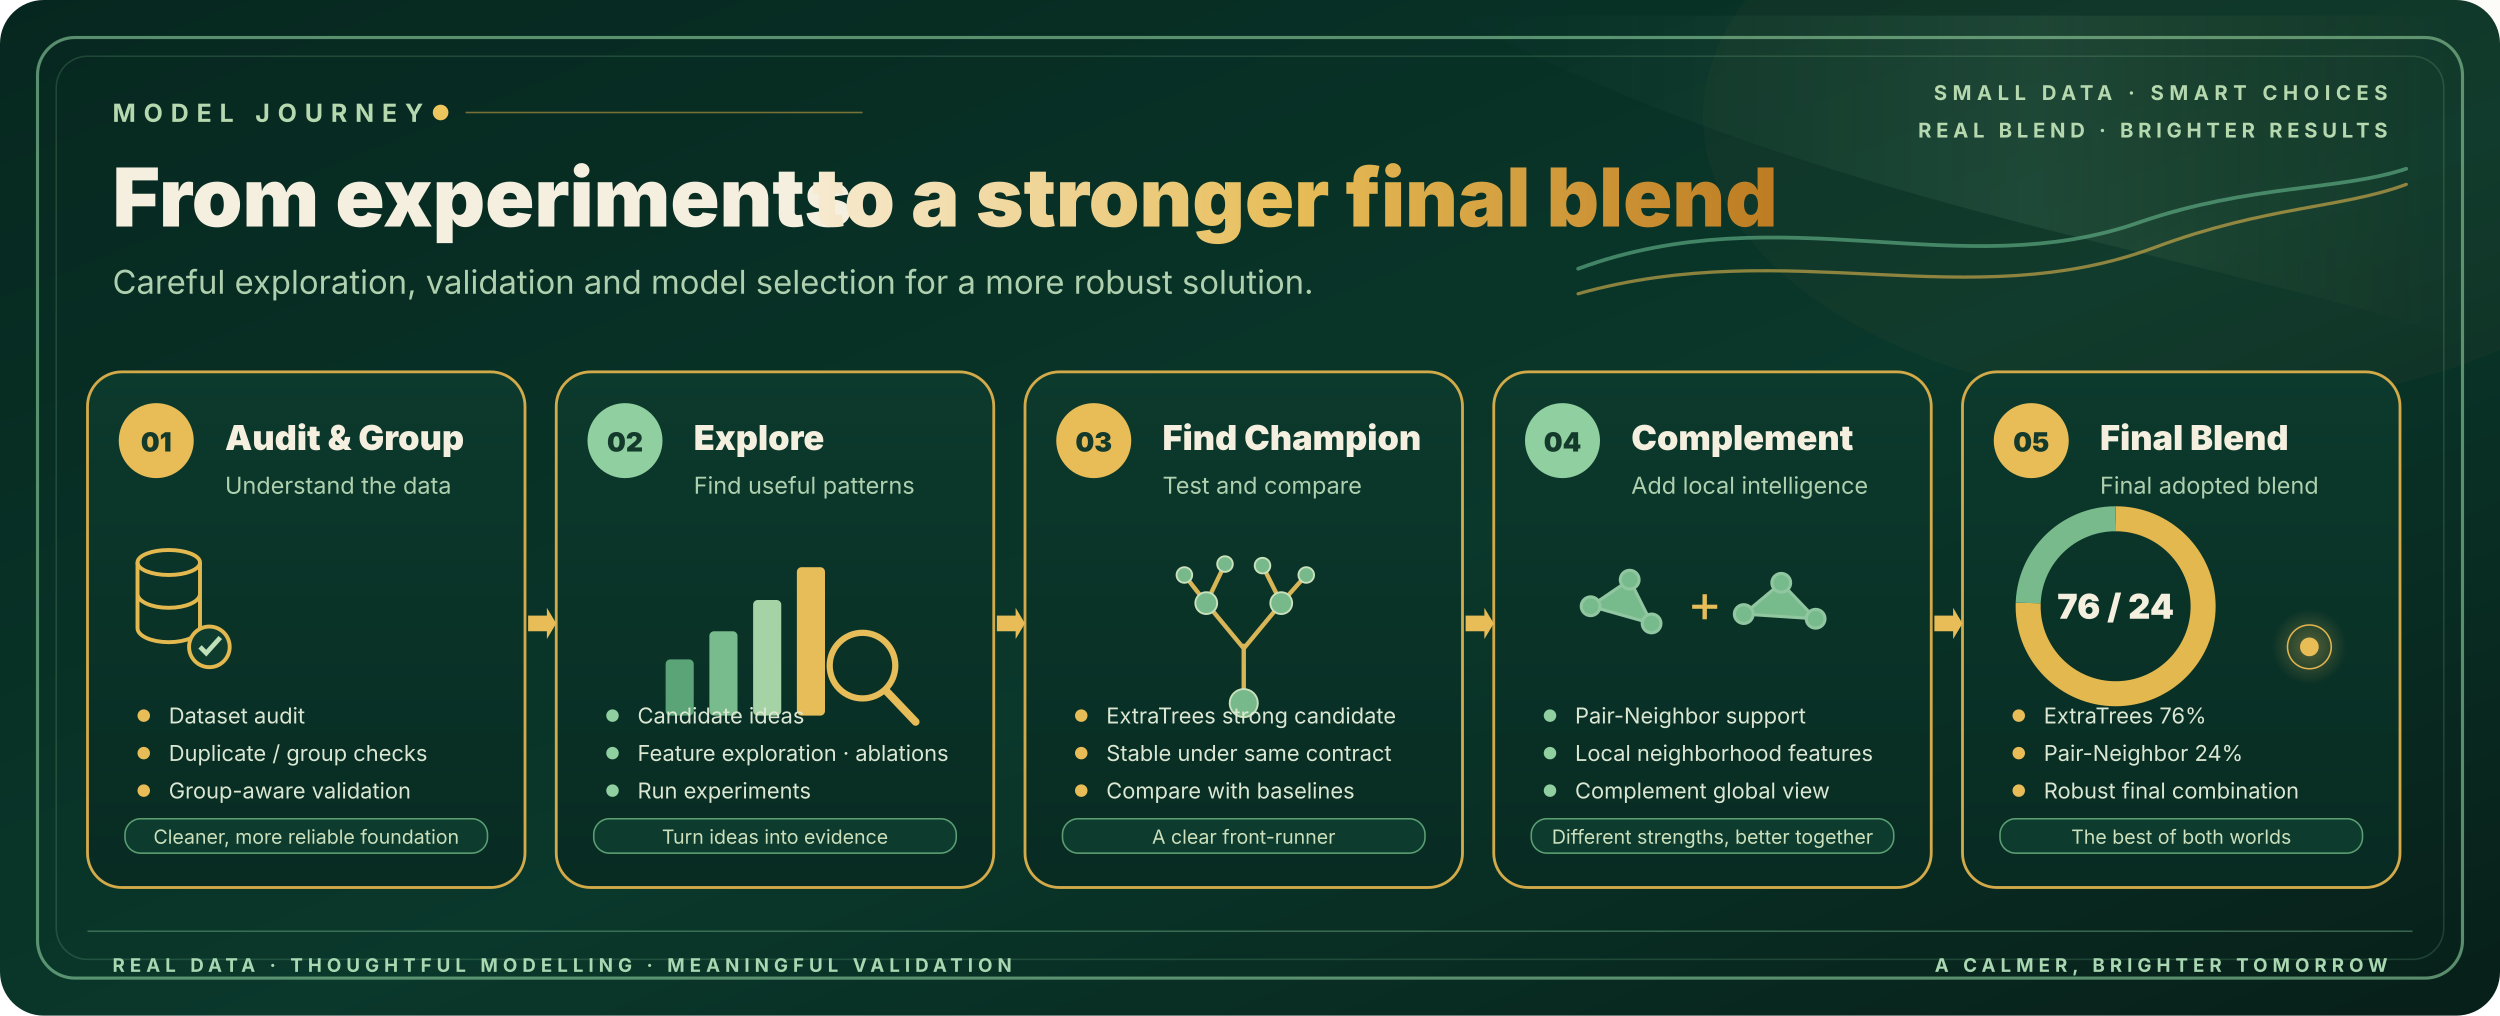
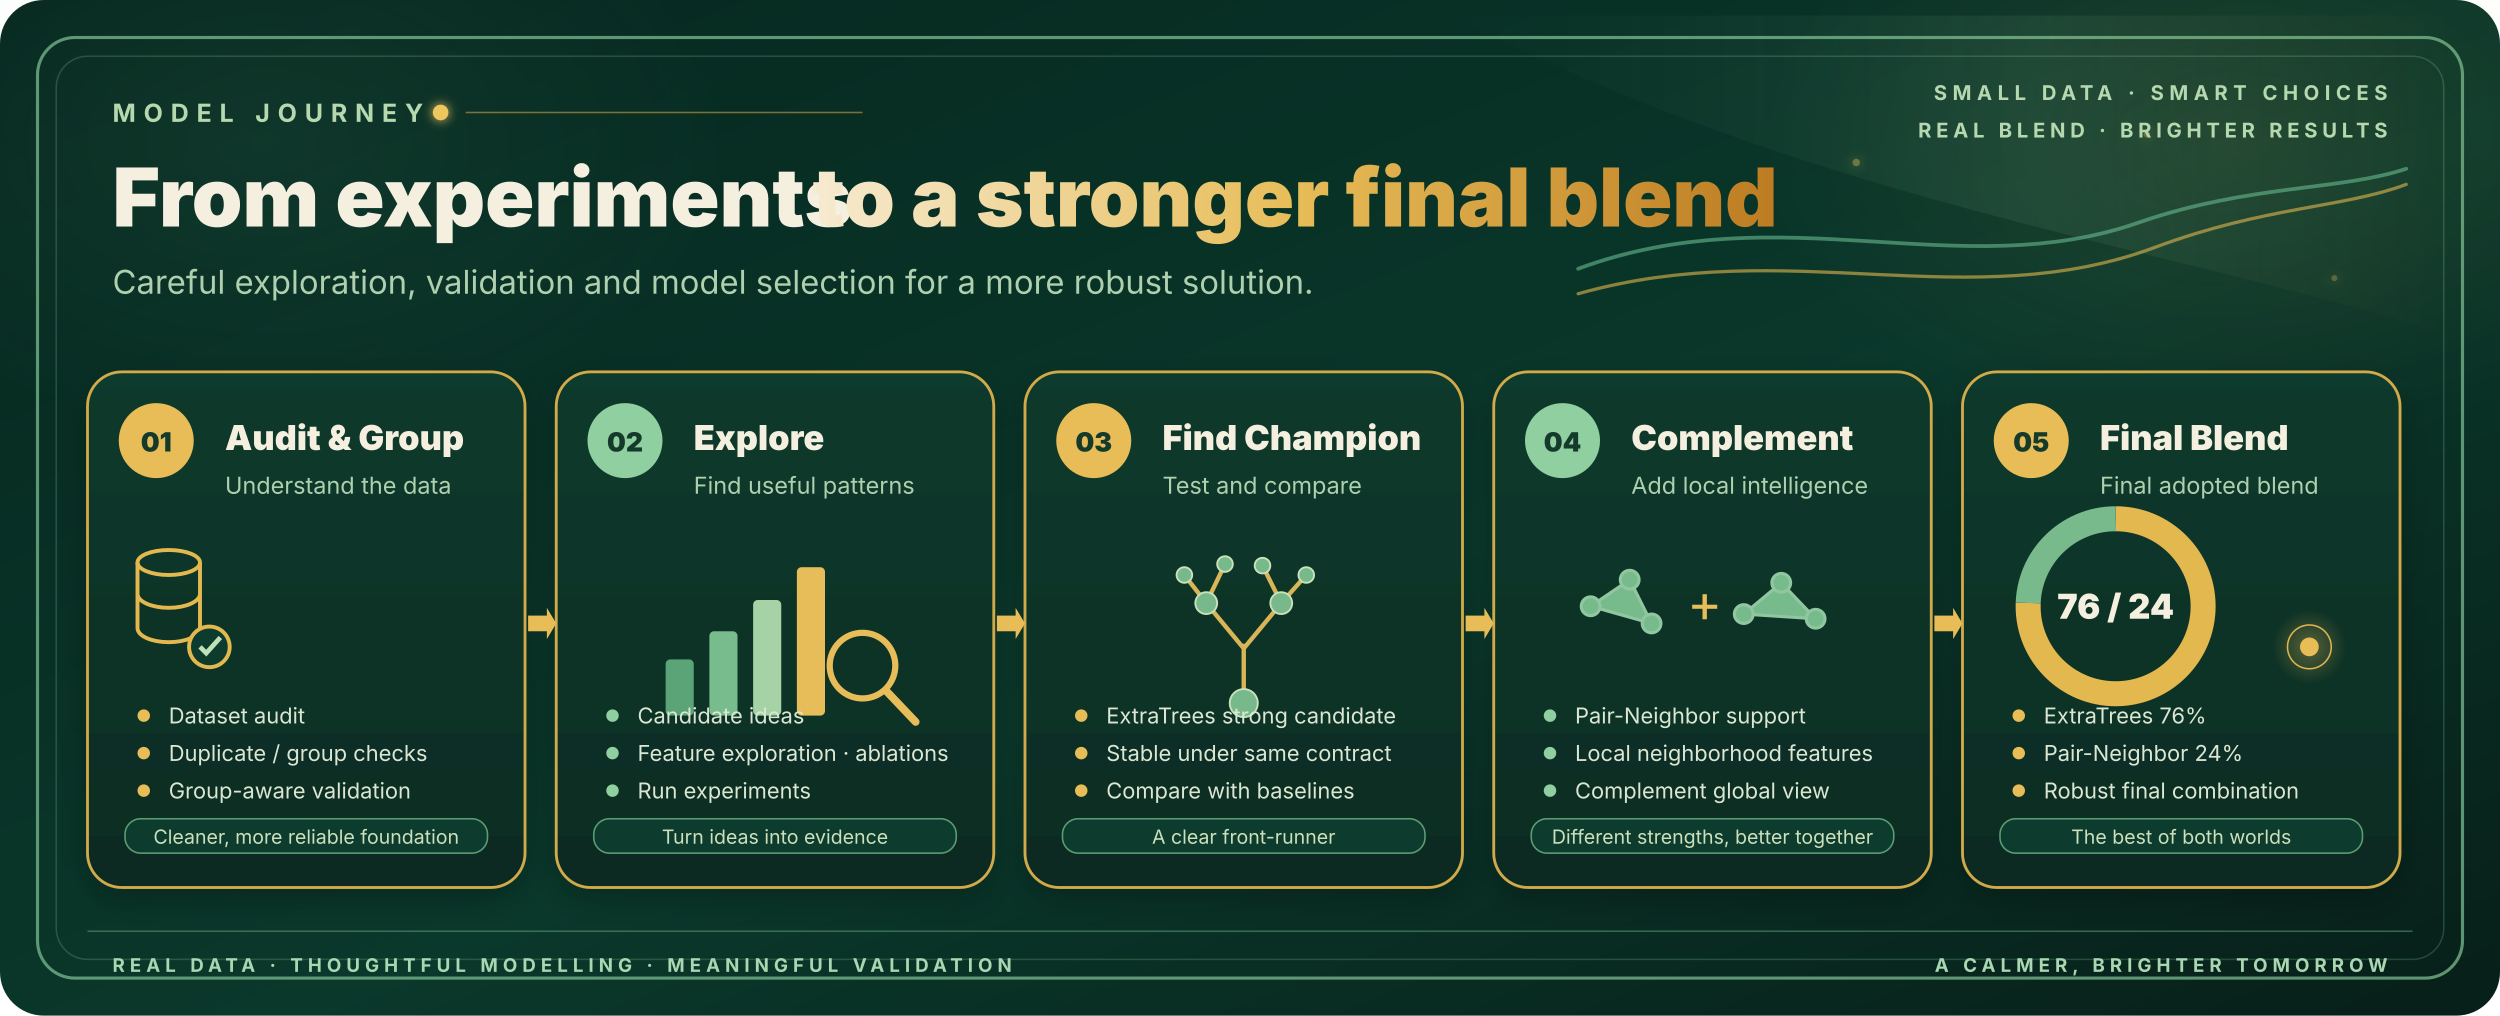
<svg xmlns="http://www.w3.org/2000/svg" width="1600" height="650" viewBox="0 0 1600 650" role="img" aria-labelledby="title desc">
  <defs>
    <linearGradient id="bg" x1="0" y1="0" x2="1" y2="1">
      <stop stop-color="#06271f" />
      <stop offset=".56" stop-color="#0a382b" />
      <stop offset="1" stop-color="#071f19" />
    </linearGradient>
    <linearGradient id="gold" x1="0" y1="0" x2="1" y2="0">
      <stop stop-color="#f6ead0" />
      <stop offset=".5" stop-color="#e7bd58" />
      <stop offset="1" stop-color="#bd7c22" />
    </linearGradient>
    <linearGradient id="card" x1="0" y1="0" x2="0" y2="1">
      <stop stop-color="#0c3a2d" />
      <stop offset="1" stop-color="#082b22" />
    </linearGradient>
    <linearGradient id="beam" x1="0" y1="0" x2="1" y2="0">
      <stop stop-color="#6bb589" stop-opacity="0" />
      <stop offset=".58" stop-color="#9ed7ae" stop-opacity=".18" />
      <stop offset="1" stop-color="#e9bd58" stop-opacity="0" />
    </linearGradient>
    <radialGradient id="halo">
      <stop stop-color="#e8bd58" stop-opacity=".34" />
      <stop offset="1" stop-color="#e8bd58" stop-opacity="0" />
    </radialGradient>
+     <radialGradient id="ambientEmerald">
+       <stop stop-color="#75c796" stop-opacity=".20" />
+       <stop offset="1" stop-color="#75c796" stop-opacity="0" />
+     </radialGradient>
+     <radialGradient id="ambientGold">
+       <stop stop-color="#e7bd58" stop-opacity=".22" />
+       <stop offset="1" stop-color="#e7bd58" stop-opacity="0" />
+     </radialGradient>
+     <filter id="cardShadow" x="-18%" y="-18%" width="136%" height="150%">
+       <feDropShadow dx="0" dy="8" stdDeviation="10" flood-color="#00150f" flood-opacity=".22" />
+     </filter>
+     <filter id="microGlow" x="-250%" y="-250%" width="600%" height="600%">
+       <feGaussianBlur stdDeviation="3.5" result="b" />
+       <feMerge>
+         <feMergeNode in="b" />
+         <feMergeNode in="SourceGraphic" />
+       </feMerge>
+     </filter>
  </defs>
  <rect width="1600" height="650" rx="28" fill="url(#bg)" />
-   <rect x="24" y="24" width="1552" height="602" rx="24" fill="none" stroke="#79b88d" stroke-opacity=".72" stroke-width="2" />
-   <rect x="36" y="36" width="1528" height="578" rx="20" fill="none" stroke="#83c69a" stroke-opacity=".20" />
-   <ellipse cx="1410" cy="75" rx="320" ry="185" fill="#d6ae47" opacity=".035" />
-   <path d="M930 10 L1570 10 L1570 215 C1390 158 1160 130 930 10Z" fill="url(#beam)" opacity=".52" />
+   <rect x="24" y="24" width="1552" height="602" rx="24" fill="none" stroke="#79b88d" stroke-opacity=".76" stroke-width="2" />
+   <rect x="36" y="36" width="1528" height="578" rx="20" fill="none" stroke="#83c69a" stroke-opacity=".24" />
+   <ellipse cx="170" cy="92" rx="300" ry="190" fill="url(#ambientEmerald)" opacity=".38">
+     <animate attributeName="opacity" values=".28;.42;.28" dur="14s" repeatCount="indefinite" />
+   </ellipse>
+   <ellipse cx="1430" cy="92" rx="310" ry="185" fill="url(#ambientGold)" opacity=".40">
+     <animate attributeName="opacity" values=".28;.46;.28" dur="15s" begin="1.5s" repeatCount="indefinite" />
+   </ellipse>
+   <path d="M930 10 L1570 10 L1570 215 C1390 158 1160 130 930 10Z" fill="url(#beam)" opacity=".50">
+     <animate attributeName="opacity" values=".34;.58;.34" dur="12s" repeatCount="indefinite" />
+   </path>
+   <g id="ambient-specks" fill="#e7bd58" filter="url(#microGlow)">
+     <circle cx="1188" cy="104" r="2.4" opacity=".38">
+       <animate attributeName="opacity" values=".18;.58;.18" dur="9s" repeatCount="indefinite" />
+     </circle>
+     <circle cx="1374" cy="86" r="2.1" opacity=".32">
+       <animate attributeName="opacity" values=".15;.48;.15" dur="11s" begin="2s" repeatCount="indefinite" />
+     </circle>
+     <circle cx="1494" cy="178" r="1.9" opacity=".30">
+       <animate attributeName="opacity" values=".12;.44;.12" dur="10s" begin="1s" repeatCount="indefinite" />
+     </circle>
+   </g>
  <g font-family="Inter,Arial,sans-serif">
    <text x="72" y="78" font-size="16" font-weight="700" letter-spacing="5" fill="#b5d8ae">MODEL JOURNEY</text>
-     <circle cx="282" cy="72" r="5" fill="#edc65d" />
+     <circle cx="282" cy="72" r="5" fill="#edc65d" filter="url(#microGlow)">
+       <animate attributeName="opacity" values=".65;1;.65" dur="8s" repeatCount="indefinite" />
+     </circle>
    <line x1="298" y1="72" x2="552" y2="72" stroke="#d4aa45" stroke-opacity=".55" />
    <text x="72" y="145" font-size="52" font-weight="850" fill="#f5efdf">From experiments</text>
    <text x="520" y="145" font-size="52" font-weight="850" fill="url(#gold)">to a stronger final blend</text>
    <text x="72" y="188" font-size="21" fill="#afd0ae">Careful exploration, validation and model selection for a more robust solution.</text>
    <text x="1528" y="64" text-anchor="end" font-size="13" font-weight="700" letter-spacing="3.5" fill="#b5d8ae">SMALL DATA · SMART CHOICES</text>
    <text x="1528" y="88" text-anchor="end" font-size="13" font-weight="700" letter-spacing="3" fill="#b5d8ae">REAL BLEND · BRIGHTER RESULTS</text>
  </g>
  <g fill="none" stroke-linecap="round">
    <path d="M1010 172 C1140 124 1255 183 1370 142 C1440 118 1498 122 1540 108" stroke="#64b58a" stroke-width="2.4" opacity=".62" />
    <path d="M1010 188 C1145 150 1260 203 1380 158 C1450 132 1500 133 1540 118" stroke="#e1b54d" stroke-width="2.1" opacity=".60" />
  </g>
  <g transform="translate(56 238)" font-family="Inter,Arial,sans-serif">
-     <rect width="280" height="330" rx="22" fill="url(#card)" stroke="#d3aa49" stroke-width="1.8" />
+     <rect width="280" height="330" rx="22" fill="url(#card)" stroke="#d3aa49" stroke-width="1.8" filter="url(#cardShadow)" />
    <circle cx="44" cy="44" r="24" fill="#e8bd58" />
    <text x="44" y="51" text-anchor="middle" font-size="17" font-weight="850" fill="#143a2c">01</text>
    <text x="88" y="50" font-size="22" font-weight="850" fill="#f5efdf">Audit &amp; Group</text>
    <text x="88" y="78" font-size="15" fill="#afd0ae">Understand the data</text>
    <g transform="translate(30 112)" stroke="#e3b84f" stroke-width="2.5" fill="none">
      <ellipse cx="22" cy="10" rx="20" ry="8" />
      <path d="M2 10v42c0 5 9 9 20 9s20-4 20-9V10M2 30c0 5 9 9 20 9s20-4 20-9" />
      <circle cx="48" cy="64" r="13" fill="#0d3c2f" />
      <path d="M42 64l4 4 9-10" stroke="#bfe0b9" stroke-width="3" />
    </g>
    <circle cx="36" cy="220" r="4" fill="#e8bd58" />
    <text x="52" y="225" font-size="14" fill="#dbe7d2">Dataset audit</text>
    <circle cx="36" cy="244" r="4" fill="#e8bd58" />
    <text x="52" y="249" font-size="14" fill="#dbe7d2">Duplicate / group checks</text>
    <circle cx="36" cy="268" r="4" fill="#e8bd58" />
    <text x="52" y="273" font-size="14" fill="#dbe7d2">Group-aware validation</text>
    <rect x="24" y="286" width="232" height="22" rx="10" fill="#0d3c2f" stroke="#5b9e73" />
    <text x="140" y="302" text-anchor="middle" font-size="12.5" fill="#cde0bc">Cleaner, more reliable foundation</text>
  </g>
  <g transform="translate(356 238)" font-family="Inter,Arial,sans-serif">
-     <rect width="280" height="330" rx="22" fill="url(#card)" stroke="#d3aa49" stroke-width="1.8" />
+     <rect width="280" height="330" rx="22" fill="url(#card)" stroke="#d3aa49" stroke-width="1.8" filter="url(#cardShadow)" />
    <circle cx="44" cy="44" r="24" fill="#8fcfa0" />
    <text x="44" y="51" text-anchor="middle" font-size="17" font-weight="850" fill="#143a2c">02</text>
    <text x="88" y="50" font-size="22" font-weight="850" fill="#f5efdf">Explore</text>
    <text x="88" y="78" font-size="15" fill="#afd0ae">Find useful patterns</text>
    <g transform="translate(70 120)">
      <rect x="0" y="64" width="18" height="36" rx="3" fill="#5aa477" />
      <rect x="28" y="46" width="18" height="54" rx="3" fill="#78bb8c" />
      <rect x="56" y="26" width="18" height="74" rx="3" fill="#a6d3a5" />
      <rect x="84" y="5" width="18" height="95" rx="3" fill="#e6bd58" />
      <circle cx="126" cy="68" r="21" fill="none" stroke="#e6bd58" stroke-width="4" />
      <line x1="141" y1="84" x2="160" y2="104" stroke="#e6bd58" stroke-width="5" stroke-linecap="round" />
    </g>
    <circle cx="36" cy="220" r="4" fill="#8fcfa0" />
    <text x="52" y="225" font-size="14" fill="#dbe7d2">Candidate ideas</text>
    <circle cx="36" cy="244" r="4" fill="#8fcfa0" />
    <text x="52" y="249" font-size="14" fill="#dbe7d2">Feature exploration · ablations</text>
    <circle cx="36" cy="268" r="4" fill="#8fcfa0" />
    <text x="52" y="273" font-size="14" fill="#dbe7d2">Run experiments</text>
    <rect x="24" y="286" width="232" height="22" rx="10" fill="#0d3c2f" stroke="#5b9e73" />
    <text x="140" y="302" text-anchor="middle" font-size="12.5" fill="#cde0bc">Turn ideas into evidence</text>
  </g>
  <g transform="translate(656 238)" font-family="Inter,Arial,sans-serif">
-     <rect width="280" height="330" rx="22" fill="url(#card)" stroke="#d3aa49" stroke-width="1.8" />
+     <rect width="280" height="330" rx="22" fill="url(#card)" stroke="#d3aa49" stroke-width="1.8" filter="url(#cardShadow)" />
    <circle cx="44" cy="44" r="24" fill="#e8bd58" />
    <text x="44" y="51" text-anchor="middle" font-size="17" font-weight="850" fill="#143a2c">03</text>
    <text x="88" y="50" font-size="22" font-weight="850" fill="#f5efdf">Find Champion</text>
    <text x="88" y="78" font-size="15" fill="#afd0ae">Test and compare</text>
    <g transform="translate(90 112)" stroke="#d8b657" stroke-width="2.8" fill="none">
      <path d="M50 100V62M50 65L26 36M50 65L74 36M26 36L12 18M26 36L38 11M74 36L62 12M74 36L90 18" />
      <g fill="#78b98b" stroke="#cae1bc" stroke-width="1.2">
        <circle cx="50" cy="100" r="9" />
        <circle cx="26" cy="36" r="7" />
        <circle cx="74" cy="36" r="7" />
        <circle cx="12" cy="18" r="5" />
        <circle cx="38" cy="11" r="5" />
        <circle cx="62" cy="12" r="5" />
        <circle cx="90" cy="18" r="5" />
      </g>
    </g>
    <circle cx="36" cy="220" r="4" fill="#e8bd58" />
    <text x="52" y="225" font-size="14" fill="#dbe7d2">ExtraTrees strong candidate</text>
    <circle cx="36" cy="244" r="4" fill="#e8bd58" />
    <text x="52" y="249" font-size="14" fill="#dbe7d2">Stable under same contract</text>
    <circle cx="36" cy="268" r="4" fill="#e8bd58" />
    <text x="52" y="273" font-size="14" fill="#dbe7d2">Compare with baselines</text>
    <rect x="24" y="286" width="232" height="22" rx="10" fill="#0d3c2f" stroke="#5b9e73" />
    <text x="140" y="302" text-anchor="middle" font-size="12.5" fill="#cde0bc">A clear front-runner</text>
  </g>
  <g transform="translate(956 238)" font-family="Inter,Arial,sans-serif">
-     <rect width="280" height="330" rx="22" fill="url(#card)" stroke="#d3aa49" stroke-width="1.8" />
+     <rect width="280" height="330" rx="22" fill="url(#card)" stroke="#d3aa49" stroke-width="1.8" filter="url(#cardShadow)" />
    <circle cx="44" cy="44" r="24" fill="#8fcfa0" />
    <text x="44" y="51" text-anchor="middle" font-size="17" font-weight="850" fill="#143a2c">04</text>
    <text x="88" y="50" font-size="22" font-weight="850" fill="#f5efdf">Complement</text>
    <text x="88" y="78" font-size="15" fill="#afd0ae">Add local intelligence</text>
    <g transform="translate(62 126)" stroke="#91c7a0" stroke-width="2" fill="#77ba8b">
      <path d="M0 24L25 7L39 35L0 24M98 29L122 9L144 32L98 29" />
      <circle cx="0" cy="24" r="6" />
      <circle cx="25" cy="7" r="6" />
      <circle cx="39" cy="35" r="6" />
      <circle cx="98" cy="29" r="6" />
      <circle cx="122" cy="9" r="6" />
      <circle cx="144" cy="32" r="6" />
      <text x="73" y="34" text-anchor="middle" font-size="34" fill="#e6bd58" stroke="none">+</text>
    </g>
    <circle cx="36" cy="220" r="4" fill="#8fcfa0" />
    <text x="52" y="225" font-size="14" fill="#dbe7d2">Pair-Neighbor support</text>
    <circle cx="36" cy="244" r="4" fill="#8fcfa0" />
    <text x="52" y="249" font-size="14" fill="#dbe7d2">Local neighborhood features</text>
    <circle cx="36" cy="268" r="4" fill="#8fcfa0" />
    <text x="52" y="273" font-size="14" fill="#dbe7d2">Complement global view</text>
    <rect x="24" y="286" width="232" height="22" rx="10" fill="#0d3c2f" stroke="#5b9e73" />
    <text x="140" y="302" text-anchor="middle" font-size="12.5" fill="#cde0bc">Different strengths, better together</text>
  </g>
  <g transform="translate(1256 238)" font-family="Inter,Arial,sans-serif">
-     <rect width="280" height="330" rx="22" fill="url(#card)" stroke="#d3aa49" stroke-width="1.8" />
+     <rect width="280" height="330" rx="22" fill="url(#card)" stroke="#d3aa49" stroke-width="1.8" filter="url(#cardShadow)" />
    <circle cx="44" cy="44" r="24" fill="#e8bd58" />
    <text x="44" y="51" text-anchor="middle" font-size="17" font-weight="850" fill="#143a2c">05</text>
    <text x="88" y="50" font-size="22" font-weight="850" fill="#f5efdf">Final Blend</text>
    <text x="88" y="78" font-size="15" fill="#afd0ae">Final adopted blend</text>
    <g transform="translate(98 150)">
      <circle r="56" fill="none" stroke="#e3b84f" stroke-width="16" stroke-dasharray="266 86" transform="rotate(-90)" />
      <circle r="56" fill="none" stroke="#78ba8c" stroke-width="16" stroke-dasharray="86 266" stroke-dashoffset="-266" transform="rotate(-90)" />
      <text y="8" text-anchor="middle" font-size="22" font-weight="850" fill="#f5efdf">76 / 24</text>
    </g>
    <g transform="translate(222 176)">
      <circle r="24" fill="url(#halo)" />
      <circle r="14" fill="none" stroke="#dfb34d" />
      <circle r="6" fill="#e8bd56">
        <animate attributeName="opacity" values=".65;1;.65" dur="9s" repeatCount="indefinite" />
      </circle>
    </g>
    <circle cx="36" cy="220" r="4" fill="#e8bd58" />
    <text x="52" y="225" font-size="14" fill="#dbe7d2">ExtraTrees 76%</text>
    <circle cx="36" cy="244" r="4" fill="#e8bd58" />
    <text x="52" y="249" font-size="14" fill="#dbe7d2">Pair-Neighbor 24%</text>
    <circle cx="36" cy="268" r="4" fill="#e8bd58" />
    <text x="52" y="273" font-size="14" fill="#dbe7d2">Robust final combination</text>
    <rect x="24" y="286" width="232" height="22" rx="10" fill="#0d3c2f" stroke="#5b9e73" />
    <text x="140" y="302" text-anchor="middle" font-size="12.5" fill="#cde0bc">The best of both worlds</text>
  </g>
  <g>
    <polygon points="338,394 350,394 350,389 356,399 350,409 350,404 338,404" fill="#e8bd58" />
    <polygon points="638,394 650,394 650,389 656,399 650,409 650,404 638,404" fill="#e8bd58" />
    <polygon points="938,394 950,394 950,389 956,399 950,409 950,404 938,404" fill="#e8bd58" />
    <polygon points="1238,394 1250,394 1250,389 1256,399 1250,409 1250,404 1238,404" fill="#e8bd58" />
  </g>
  <line x1="56" y1="596" x2="1544" y2="596" stroke="#67a77e" stroke-opacity=".5" />
  <g font-family="Inter,Arial,sans-serif" font-size="12" font-weight="700" letter-spacing="3.2">
    <text x="72" y="622" fill="#a9d7b1">REAL DATA · THOUGHTFUL MODELLING · MEANINGFUL VALIDATION</text>
    <text x="1528" y="622" text-anchor="end" fill="#a9d7b1">A CALMER, BRIGHTER TOMORROW</text>
  </g>
</svg>
